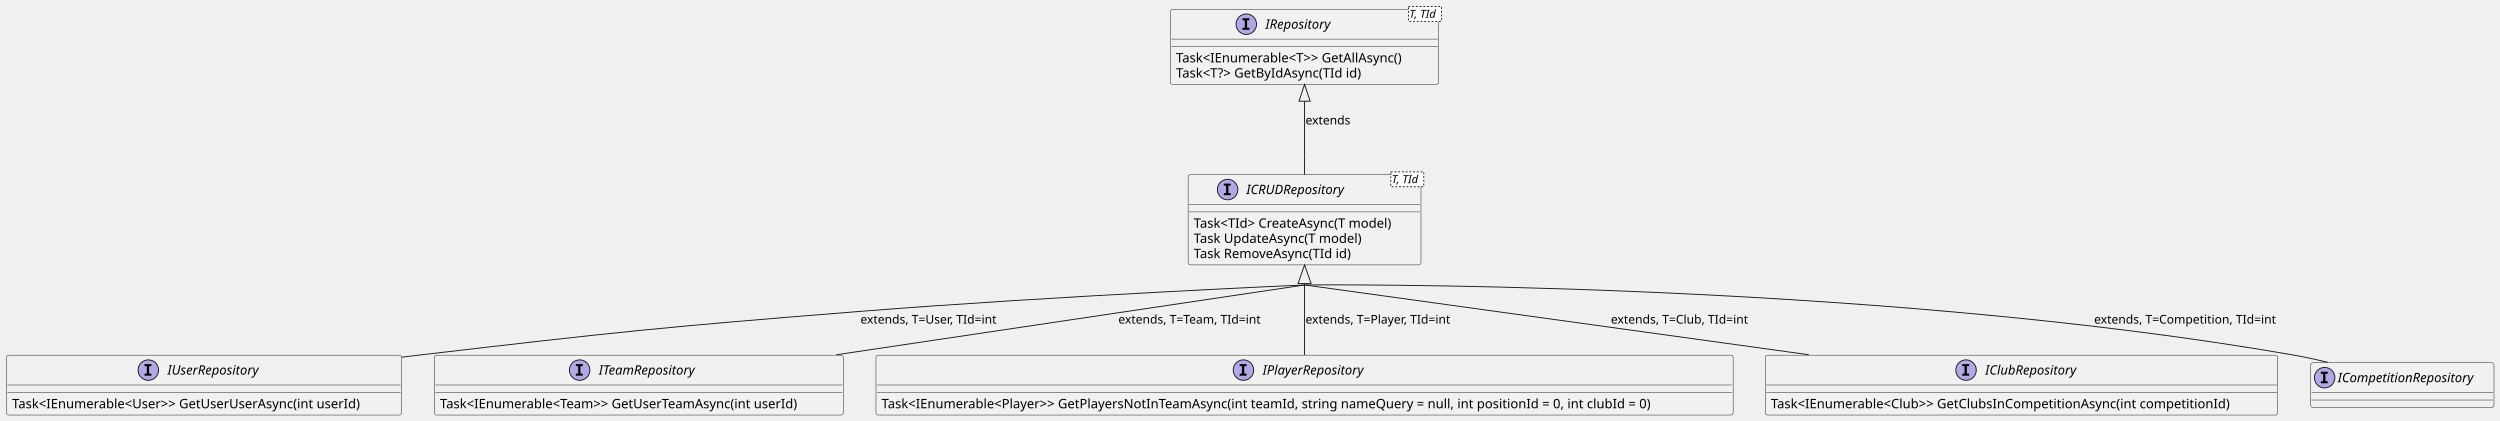
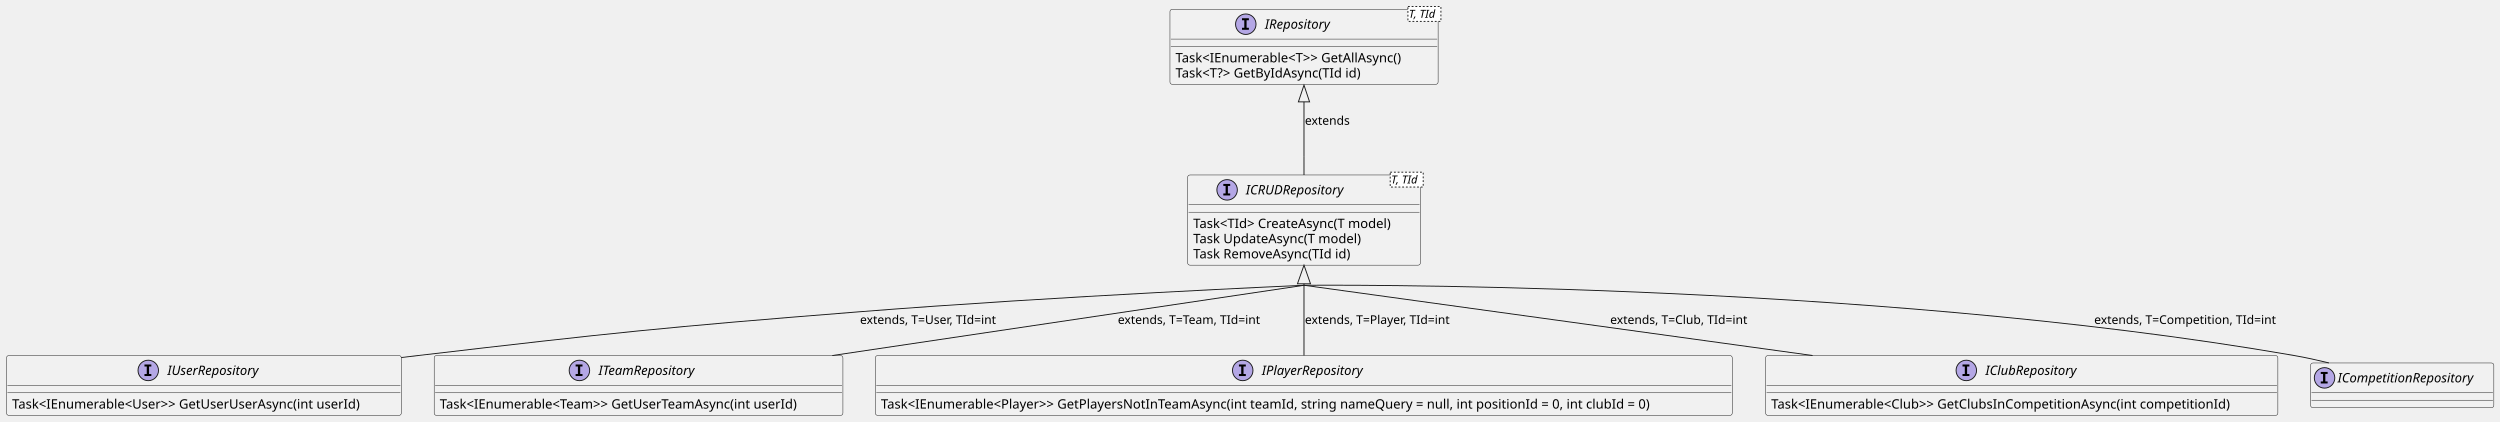
- <svg xmlns="http://www.w3.org/2000/svg" contentStyleType="text/css" data-diagram-type="CLASS" height="452px" preserveAspectRatio="none" style="width:2685px;height:452px;background:#FFFFFF;" version="1.1" viewBox="0 0 2685 452" width="2685px" zoomAndPan="magnify">
+ <svg xmlns="http://www.w3.org/2000/svg" contentStyleType="text/css" data-diagram-type="CLASS" height="453px" preserveAspectRatio="none" style="width:2686px;height:453px;background:#FFFFFF;" version="1.1" viewBox="0 0 2686 453" width="2686px" zoomAndPan="magnify">
  <defs />
  <g>
-     <g class="entity" data-entity="IRepository" data-source-line="3" data-uid="ent0002" id="entity_IRepository">
-       <rect fill="#F1F1F1" height="80.594" rx="2.5" ry="2.5" style="stroke:#181818;stroke-width:0.5;" width="288.11" x="1257.04" y="10" />
-       <ellipse cx="1338.522" cy="26" fill="#B4A7E5" rx="11" ry="11" style="stroke:#181818;stroke-width:1;" />
-       <path d="M1334.444,21.766 L1334.444,19.609 L1341.834,19.609 L1341.834,21.766 L1339.366,21.766 L1339.366,29.844 L1341.834,29.844 L1341.834,32 L1334.444,32 L1334.444,29.844 L1336.913,29.844 L1336.913,21.766 L1334.444,21.766 Z " fill="#000000" />
-       <text fill="#000000" font-family="sans-serif" font-size="14" font-style="italic" lengthAdjust="spacing" textLength="79.201" x="1359.022" y="30.847">IRepository</text>
-       <rect fill="#FFFFFF" height="15.969" style="stroke:#181818;stroke-width:1;stroke-dasharray:2.0,2.0;" width="35.445" x="1512.705" y="7" />
-       <text fill="#000000" font-family="sans-serif" font-size="12" font-style="italic" lengthAdjust="spacing" textLength="33.445" x="1513.705" y="19.139">T, TId</text>
-       <line style="stroke:#181818;stroke-width:0.5;" x1="1258.04" x2="1544.15" y1="42" y2="42" />
-       <line style="stroke:#181818;stroke-width:0.5;" x1="1258.04" x2="1544.15" y1="50" y2="50" />
-       <text fill="#000000" font-family="sans-serif" font-size="14" lengthAdjust="spacing" textLength="276.11" x="1263.04" y="66.995">Task&lt;IEnumerable&lt;T&gt;&gt; GetAllAsync()</text>
-       <text fill="#000000" font-family="sans-serif" font-size="14" lengthAdjust="spacing" textLength="223.727" x="1263.04" y="83.292">Task&lt;T?&gt; GetByIdAsync(TId id)</text>
+     <g id="elem_IRepository">
+       <rect codeLine="3" fill="#F1F1F1" height="80.594" id="IRepository" rx="2.5" ry="2.5" style="stroke:#181818;stroke-width:0.5;" width="288.11" x="1257" y="10" />
+       <ellipse cx="1338.482" cy="26" fill="#B4A7E5" rx="11" ry="11" style="stroke:#181818;stroke-width:1;" />
+       <path d="M1334.404,21.766 L1334.404,19.609 L1341.794,19.609 L1341.794,21.766 L1339.326,21.766 L1339.326,29.844 L1341.794,29.844 L1341.794,32 L1334.404,32 L1334.404,29.844 L1336.873,29.844 L1336.873,21.766 L1334.404,21.766 Z " fill="#000000" />
+       <text fill="#000000" font-family="sans-serif" font-size="14" font-style="italic" lengthAdjust="spacing" textLength="79.201" x="1358.982" y="30.847">IRepository</text>
+       <rect fill="#FFFFFF" height="15.969" style="stroke:#181818;stroke-width:1;stroke-dasharray:2.0,2.0;" width="35.445" x="1512.665" y="7" />
+       <text fill="#000000" font-family="sans-serif" font-size="12" font-style="italic" lengthAdjust="spacing" textLength="33.445" x="1513.665" y="19.139">T, TId</text>
+       <line style="stroke:#181818;stroke-width:0.5;" x1="1258" x2="1544.11" y1="42" y2="42" />
+       <line style="stroke:#181818;stroke-width:0.5;" x1="1258" x2="1544.11" y1="50" y2="50" />
+       <text fill="#000000" font-family="sans-serif" font-size="14" lengthAdjust="spacing" textLength="276.11" x="1263" y="66.995">Task&lt;IEnumerable&lt;T&gt;&gt; GetAllAsync()</text>
+       <text fill="#000000" font-family="sans-serif" font-size="14" lengthAdjust="spacing" textLength="223.727" x="1263" y="83.292">Task&lt;T?&gt; GetByIdAsync(TId id)</text>
    </g>
-     <g class="entity" data-entity="ICRUDRepository" data-source-line="8" data-uid="ent0003" id="entity_ICRUDRepository">
-       <rect fill="#F1F1F1" height="96.891" rx="2.5" ry="2.5" style="stroke:#181818;stroke-width:0.5;" width="250.082" x="1276.05" y="187.59" />
-       <ellipse cx="1318.457" cy="203.59" fill="#B4A7E5" rx="11" ry="11" style="stroke:#181818;stroke-width:1;" />
-       <path d="M1314.379,199.356 L1314.379,197.199 L1321.77,197.199 L1321.77,199.356 L1319.301,199.356 L1319.301,207.434 L1321.77,207.434 L1321.77,209.59 L1314.379,209.59 L1314.379,207.434 L1316.848,207.434 L1316.848,199.356 L1314.379,199.356 Z " fill="#000000" />
-       <text fill="#000000" font-family="sans-serif" font-size="14" font-style="italic" lengthAdjust="spacing" textLength="119.731" x="1338.548" y="208.437">ICRUDRepository</text>
-       <rect fill="#FFFFFF" height="15.969" style="stroke:#181818;stroke-width:1;stroke-dasharray:2.0,2.0;" width="35.445" x="1493.687" y="184.59" />
-       <text fill="#000000" font-family="sans-serif" font-size="12" font-style="italic" lengthAdjust="spacing" textLength="33.445" x="1494.687" y="196.729">T, TId</text>
-       <line style="stroke:#181818;stroke-width:0.5;" x1="1277.05" x2="1525.132" y1="219.59" y2="219.59" />
-       <line style="stroke:#181818;stroke-width:0.5;" x1="1277.05" x2="1525.132" y1="227.59" y2="227.59" />
-       <text fill="#000000" font-family="sans-serif" font-size="14" lengthAdjust="spacing" textLength="238.082" x="1282.05" y="244.585">Task&lt;TId&gt; CreateAsync(T model)</text>
-       <text fill="#000000" font-family="sans-serif" font-size="14" lengthAdjust="spacing" textLength="196.93" x="1282.05" y="260.882">Task UpdateAsync(T model)</text>
-       <text fill="#000000" font-family="sans-serif" font-size="14" lengthAdjust="spacing" textLength="185.869" x="1282.05" y="277.179">Task RemoveAsync(TId id)</text>
+     <g id="elem_ICRUDRepository">
+       <rect codeLine="8" fill="#F1F1F1" height="96.891" id="ICRUDRepository" rx="2.5" ry="2.5" style="stroke:#181818;stroke-width:0.5;" width="250.082" x="1276" y="188" />
+       <ellipse cx="1318.407" cy="204" fill="#B4A7E5" rx="11" ry="11" style="stroke:#181818;stroke-width:1;" />
+       <path d="M1314.329,199.766 L1314.329,197.609 L1321.72,197.609 L1321.72,199.766 L1319.251,199.766 L1319.251,207.844 L1321.72,207.844 L1321.72,210 L1314.329,210 L1314.329,207.844 L1316.798,207.844 L1316.798,199.766 L1314.329,199.766 Z " fill="#000000" />
+       <text fill="#000000" font-family="sans-serif" font-size="14" font-style="italic" lengthAdjust="spacing" textLength="119.731" x="1338.498" y="208.847">ICRUDRepository</text>
+       <rect fill="#FFFFFF" height="15.969" style="stroke:#181818;stroke-width:1;stroke-dasharray:2.0,2.0;" width="35.445" x="1493.637" y="185" />
+       <text fill="#000000" font-family="sans-serif" font-size="12" font-style="italic" lengthAdjust="spacing" textLength="33.445" x="1494.637" y="197.139">T, TId</text>
+       <line style="stroke:#181818;stroke-width:0.5;" x1="1277" x2="1525.082" y1="220" y2="220" />
+       <line style="stroke:#181818;stroke-width:0.5;" x1="1277" x2="1525.082" y1="228" y2="228" />
+       <text fill="#000000" font-family="sans-serif" font-size="14" lengthAdjust="spacing" textLength="238.082" x="1282" y="244.995">Task&lt;TId&gt; CreateAsync(T model)</text>
+       <text fill="#000000" font-family="sans-serif" font-size="14" lengthAdjust="spacing" textLength="196.93" x="1282" y="261.292">Task UpdateAsync(T model)</text>
+       <text fill="#000000" font-family="sans-serif" font-size="14" lengthAdjust="spacing" textLength="185.869" x="1282" y="277.589">Task RemoveAsync(TId id)</text>
    </g>
-     <polygon fill="none" points="1401.09,284.481,1408.09,304.481,1394.09,304.481" style="stroke:#181818;stroke-width:1;" />
-     <line style="stroke:#181818;stroke-width:1;" x1="1401.09" x2="1401.09" y1="304.481" y2="306.04" />
-     <line style="stroke:#181818;stroke-width:1;" x1="1401.09" x2="1401.09" y1="187.59" y2="167.11" />
-     <g class="entity" data-entity="IUserRepository" data-source-line="15" data-uid="ent0005" id="entity_IUserRepository">
-       <rect fill="#F1F1F1" height="64.297" rx="2.5" ry="2.5" style="stroke:#181818;stroke-width:0.5;" width="424.187" x="7" y="381.48" />
-       <ellipse cx="159.288" cy="397.48" fill="#B4A7E5" rx="11" ry="11" style="stroke:#181818;stroke-width:1;" />
-       <path d="M155.209,393.246 L155.209,391.089 L162.6,391.089 L162.6,393.246 L160.131,393.246 L160.131,401.324 L162.6,401.324 L162.6,403.48 L155.209,403.48 L155.209,401.324 L157.678,401.324 L157.678,393.246 L155.209,393.246 Z " fill="#000000" />
-       <text fill="#000000" font-family="sans-serif" font-size="14" font-style="italic" lengthAdjust="spacing" textLength="111.111" x="179.788" y="402.327">IUserRepository</text>
-       <line style="stroke:#181818;stroke-width:0.5;" x1="8" x2="430.187" y1="413.48" y2="413.48" />
-       <line style="stroke:#181818;stroke-width:0.5;" x1="8" x2="430.187" y1="421.48" y2="421.48" />
-       <text fill="#000000" font-family="sans-serif" font-size="14" lengthAdjust="spacing" textLength="412.187" x="13" y="438.475">Task&lt;IEnumerable&lt;User&gt;&gt; GetUserUserAsync(int userId)</text>
+     <polygon fill="#FFFFFF" fill-opacity="0" points="1401.013,284.891,1408.001,304.895,1394.001,304.887" style="stroke:#181818;stroke-width:1;" />
+     <line style="stroke:#181818;stroke-width:1;" x1="1401.001" x2="1401" y1="304.891" y2="306.5" />
+     <line style="stroke:#181818;stroke-width:1;" x1="1401.012" x2="1401" y1="188" y2="167.79" />
+     <g id="elem_IUserRepository">
+       <rect codeLine="15" fill="#F1F1F1" height="64.297" id="IUserRepository" rx="2.5" ry="2.5" style="stroke:#181818;stroke-width:0.5;" width="424.187" x="7" y="382" />
+       <ellipse cx="159.288" cy="398" fill="#B4A7E5" rx="11" ry="11" style="stroke:#181818;stroke-width:1;" />
+       <path d="M155.209,393.766 L155.209,391.609 L162.6,391.609 L162.6,393.766 L160.131,393.766 L160.131,401.844 L162.6,401.844 L162.6,404 L155.209,404 L155.209,401.844 L157.678,401.844 L157.678,393.766 L155.209,393.766 Z " fill="#000000" />
+       <text fill="#000000" font-family="sans-serif" font-size="14" font-style="italic" lengthAdjust="spacing" textLength="111.111" x="179.788" y="402.847">IUserRepository</text>
+       <line style="stroke:#181818;stroke-width:0.5;" x1="8" x2="430.187" y1="414" y2="414" />
+       <line style="stroke:#181818;stroke-width:0.5;" x1="8" x2="430.187" y1="422" y2="422" />
+       <text fill="#000000" font-family="sans-serif" font-size="14" lengthAdjust="spacing" textLength="412.187" x="13" y="438.995">Task&lt;IEnumerable&lt;User&gt;&gt; GetUserUserAsync(int userId)</text>
    </g>
-     <g class="entity" data-entity="ITeamRepository" data-source-line="20" data-uid="ent0007" id="entity_ITeamRepository">
-       <rect fill="#F1F1F1" height="64.297" rx="2.5" ry="2.5" style="stroke:#181818;stroke-width:0.5;" width="439.13" x="466.53" y="381.48" />
-       <ellipse cx="622.553" cy="397.48" fill="#B4A7E5" rx="11" ry="11" style="stroke:#181818;stroke-width:1;" />
-       <path d="M618.475,393.246 L618.475,391.089 L625.866,391.089 L625.866,393.246 L623.397,393.246 L623.397,401.324 L625.866,401.324 L625.866,403.48 L618.475,403.48 L618.475,401.324 L620.944,401.324 L620.944,393.246 L618.475,393.246 Z " fill="#000000" />
-       <text fill="#000000" font-family="sans-serif" font-size="14" font-style="italic" lengthAdjust="spacing" textLength="118.583" x="643.053" y="402.327">ITeamRepository</text>
-       <line style="stroke:#181818;stroke-width:0.5;" x1="467.53" x2="904.66" y1="413.48" y2="413.48" />
-       <line style="stroke:#181818;stroke-width:0.5;" x1="467.53" x2="904.66" y1="421.48" y2="421.48" />
-       <text fill="#000000" font-family="sans-serif" font-size="14" lengthAdjust="spacing" textLength="427.13" x="472.53" y="438.475">Task&lt;IEnumerable&lt;Team&gt;&gt; GetUserTeamAsync(int userId)</text>
+     <g id="elem_ITeamRepository">
+       <rect codeLine="20" fill="#F1F1F1" height="64.297" id="ITeamRepository" rx="2.5" ry="2.5" style="stroke:#181818;stroke-width:0.5;" width="439.13" x="466.5" y="382" />
+       <ellipse cx="622.523" cy="398" fill="#B4A7E5" rx="11" ry="11" style="stroke:#181818;stroke-width:1;" />
+       <path d="M618.445,393.766 L618.445,391.609 L625.836,391.609 L625.836,393.766 L623.367,393.766 L623.367,401.844 L625.836,401.844 L625.836,404 L618.445,404 L618.445,401.844 L620.914,401.844 L620.914,393.766 L618.445,393.766 Z " fill="#000000" />
+       <text fill="#000000" font-family="sans-serif" font-size="14" font-style="italic" lengthAdjust="spacing" textLength="118.583" x="643.023" y="402.847">ITeamRepository</text>
+       <line style="stroke:#181818;stroke-width:0.5;" x1="467.5" x2="904.63" y1="414" y2="414" />
+       <line style="stroke:#181818;stroke-width:0.5;" x1="467.5" x2="904.63" y1="422" y2="422" />
+       <text fill="#000000" font-family="sans-serif" font-size="14" lengthAdjust="spacing" textLength="427.13" x="472.5" y="438.995">Task&lt;IEnumerable&lt;Team&gt;&gt; GetUserTeamAsync(int userId)</text>
    </g>
-     <g class="entity" data-entity="IPlayerRepository" data-source-line="25" data-uid="ent0009" id="entity_IPlayerRepository">
-       <rect fill="#F1F1F1" height="64.297" rx="2.5" ry="2.5" style="stroke:#181818;stroke-width:0.5;" width="920.633" x="940.78" y="381.48" />
-       <ellipse cx="1335.463" cy="397.48" fill="#B4A7E5" rx="11" ry="11" style="stroke:#181818;stroke-width:1;" />
-       <path d="M1331.385,393.246 L1331.385,391.089 L1338.776,391.089 L1338.776,393.246 L1336.307,393.246 L1336.307,401.324 L1338.776,401.324 L1338.776,403.48 L1331.385,403.48 L1331.385,401.324 L1333.854,401.324 L1333.854,393.246 L1331.385,393.246 Z " fill="#000000" />
-       <text fill="#000000" font-family="sans-serif" font-size="14" font-style="italic" lengthAdjust="spacing" textLength="122.767" x="1355.963" y="402.327">IPlayerRepository</text>
-       <line style="stroke:#181818;stroke-width:0.5;" x1="941.78" x2="1860.413" y1="413.48" y2="413.48" />
-       <line style="stroke:#181818;stroke-width:0.5;" x1="941.78" x2="1860.413" y1="421.48" y2="421.48" />
-       <text fill="#000000" font-family="sans-serif" font-size="14" lengthAdjust="spacing" textLength="908.633" x="946.78" y="438.475">Task&lt;IEnumerable&lt;Player&gt;&gt; GetPlayersNotInTeamAsync(int teamId, string nameQuery = null, int positionId = 0, int clubId = 0)</text>
+     <g id="elem_IPlayerRepository">
+       <rect codeLine="25" fill="#F1F1F1" height="64.297" id="IPlayerRepository" rx="2.5" ry="2.5" style="stroke:#181818;stroke-width:0.5;" width="920.633" x="940.5" y="382" />
+       <ellipse cx="1335.183" cy="398" fill="#B4A7E5" rx="11" ry="11" style="stroke:#181818;stroke-width:1;" />
+       <path d="M1331.105,393.766 L1331.105,391.609 L1338.496,391.609 L1338.496,393.766 L1336.027,393.766 L1336.027,401.844 L1338.496,401.844 L1338.496,404 L1331.105,404 L1331.105,401.844 L1333.574,401.844 L1333.574,393.766 L1331.105,393.766 Z " fill="#000000" />
+       <text fill="#000000" font-family="sans-serif" font-size="14" font-style="italic" lengthAdjust="spacing" textLength="122.767" x="1355.683" y="402.847">IPlayerRepository</text>
+       <line style="stroke:#181818;stroke-width:0.5;" x1="941.5" x2="1860.133" y1="414" y2="414" />
+       <line style="stroke:#181818;stroke-width:0.5;" x1="941.5" x2="1860.133" y1="422" y2="422" />
+       <text fill="#000000" font-family="sans-serif" font-size="14" lengthAdjust="spacing" textLength="908.633" x="946.5" y="438.995">Task&lt;IEnumerable&lt;Player&gt;&gt; GetPlayersNotInTeamAsync(int teamId, string nameQuery = null, int positionId = 0, int clubId = 0)</text>
    </g>
-     <g class="entity" data-entity="IClubRepository" data-source-line="30" data-uid="ent0011" id="entity_IClubRepository">
-       <rect fill="#F1F1F1" height="64.297" rx="2.5" ry="2.5" style="stroke:#181818;stroke-width:0.5;" width="550.337" x="1895.92" y="381.48" />
-       <ellipse cx="2111.526" cy="397.48" fill="#B4A7E5" rx="11" ry="11" style="stroke:#181818;stroke-width:1;" />
-       <path d="M2107.447,393.246 L2107.447,391.089 L2114.838,391.089 L2114.838,393.246 L2112.369,393.246 L2112.369,401.324 L2114.838,401.324 L2114.838,403.48 L2107.447,403.48 L2107.447,401.324 L2109.916,401.324 L2109.916,393.246 L2107.447,393.246 Z " fill="#000000" />
-       <text fill="#000000" font-family="sans-serif" font-size="14" font-style="italic" lengthAdjust="spacing" textLength="110.626" x="2132.026" y="402.327">IClubRepository</text>
-       <line style="stroke:#181818;stroke-width:0.5;" x1="1896.92" x2="2445.257" y1="413.48" y2="413.48" />
-       <line style="stroke:#181818;stroke-width:0.5;" x1="1896.92" x2="2445.257" y1="421.48" y2="421.48" />
-       <text fill="#000000" font-family="sans-serif" font-size="14" lengthAdjust="spacing" textLength="538.337" x="1901.92" y="438.475">Task&lt;IEnumerable&lt;Club&gt;&gt; GetClubsInCompetitionAsync(int competitionId)</text>
+     <g id="elem_IClubRepository">
+       <rect codeLine="30" fill="#F1F1F1" height="64.297" id="IClubRepository" rx="2.5" ry="2.5" style="stroke:#181818;stroke-width:0.5;" width="550.337" x="1897" y="382" />
+       <ellipse cx="2112.606" cy="398" fill="#B4A7E5" rx="11" ry="11" style="stroke:#181818;stroke-width:1;" />
+       <path d="M2108.527,393.766 L2108.527,391.609 L2115.918,391.609 L2115.918,393.766 L2113.449,393.766 L2113.449,401.844 L2115.918,401.844 L2115.918,404 L2108.527,404 L2108.527,401.844 L2110.996,401.844 L2110.996,393.766 L2108.527,393.766 Z " fill="#000000" />
+       <text fill="#000000" font-family="sans-serif" font-size="14" font-style="italic" lengthAdjust="spacing" textLength="110.626" x="2133.106" y="402.847">IClubRepository</text>
+       <line style="stroke:#181818;stroke-width:0.5;" x1="1898" x2="2446.337" y1="414" y2="414" />
+       <line style="stroke:#181818;stroke-width:0.5;" x1="1898" x2="2446.337" y1="422" y2="422" />
+       <text fill="#000000" font-family="sans-serif" font-size="14" lengthAdjust="spacing" textLength="538.337" x="1903" y="438.995">Task&lt;IEnumerable&lt;Club&gt;&gt; GetClubsInCompetitionAsync(int competitionId)</text>
    </g>
-     <g class="entity" data-entity="ICompetitionRepository" data-source-line="35" data-uid="ent0013" id="entity_ICompetitionRepository">
-       <rect fill="#F1F1F1" height="48" rx="2.5" ry="2.5" style="stroke:#181818;stroke-width:0.5;" width="196.876" x="2481.66" y="389.63" />
-       <ellipse cx="2496.66" cy="405.63" fill="#B4A7E5" rx="11" ry="11" style="stroke:#181818;stroke-width:1;" />
-       <path d="M2492.582,401.396 L2492.582,399.239 L2499.972,399.239 L2499.972,401.396 L2497.504,401.396 L2497.504,409.474 L2499.972,409.474 L2499.972,411.63 L2492.582,411.63 L2492.582,409.474 L2495.051,409.474 L2495.051,401.396 L2492.582,401.396 Z " fill="#000000" />
-       <text fill="#000000" font-family="sans-serif" font-size="14" font-style="italic" lengthAdjust="spacing" textLength="164.876" x="2510.66" y="410.477">ICompetitionRepository</text>
-       <line style="stroke:#181818;stroke-width:0.5;" x1="2482.66" x2="2677.536" y1="421.63" y2="421.63" />
-       <line style="stroke:#181818;stroke-width:0.5;" x1="2482.66" x2="2677.536" y1="429.63" y2="429.63" />
+     <g id="elem_ICompetitionRepository">
+       <rect codeLine="35" fill="#F1F1F1" height="48" id="ICompetitionRepository" rx="2.5" ry="2.5" style="stroke:#181818;stroke-width:0.5;" width="196.876" x="2482.5" y="390" />
+       <ellipse cx="2497.5" cy="406" fill="#B4A7E5" rx="11" ry="11" style="stroke:#181818;stroke-width:1;" />
+       <path d="M2493.422,401.766 L2493.422,399.609 L2500.812,399.609 L2500.812,401.766 L2498.344,401.766 L2498.344,409.844 L2500.812,409.844 L2500.812,412 L2493.422,412 L2493.422,409.844 L2495.891,409.844 L2495.891,401.766 L2493.422,401.766 Z " fill="#000000" />
+       <text fill="#000000" font-family="sans-serif" font-size="14" font-style="italic" lengthAdjust="spacing" textLength="164.876" x="2511.5" y="410.847">ICompetitionRepository</text>
+       <line style="stroke:#181818;stroke-width:0.5;" x1="2483.5" x2="2678.376" y1="422" y2="422" />
+       <line style="stroke:#181818;stroke-width:0.5;" x1="2483.5" x2="2678.376" y1="430" y2="430" />
    </g>
-     <g class="link" data-entity-1="IRepository" data-entity-2="ICRUDRepository" data-source-line="13" data-uid="lnk4" id="link_IRepository_ICRUDRepository">
-       <path codeLine="13" d="M1401.09,108.71 C1401.09,130.96 1401.09,141.38 1401.09,167.11 " fill="none" id="IRepository-backto-ICRUDRepository" style="stroke:#181818;stroke-width:1;" />
-       <polygon fill="none" points="1401.09,90.71,1395.09,108.71,1407.09,108.71,1401.09,90.71" style="stroke:#181818;stroke-width:1;" />
-       <text fill="#000000" font-family="sans-serif" font-size="13" lengthAdjust="spacing" textLength="52.051" x="1402.09" y="133.657">extends</text>
+     <g id="link_IRepository_ICRUDRepository">
+       <path codeLine="13" d="M1401,109.43 C1401,131.73 1401,142.12 1401,167.79 " fill="#FFFFFF" fill-opacity="0" id="IRepository-backto-ICRUDRepository" style="stroke:#181818;stroke-width:1;" />
+       <polygon fill="#FFFFFF" fill-opacity="0" points="1401,91.43,1395,109.43,1407,109.43,1401,91.43" style="stroke:#181818;stroke-width:1;" />
+       <text fill="#000000" font-family="sans-serif" font-size="13" lengthAdjust="spacing" textLength="52.051" x="1402" y="134.067">extends</text>
    </g>
-     <g class="link" data-entity-1="ICRUDRepository" data-entity-2="IUserRepository" data-source-line="18" data-uid="lnk6" id="link_ICRUDRepository_IUserRepository">
-       <path codeLine="18" d="M1401.09,306.04 C1401.09,306.04 1135.25,317.66 923.09,334.48 C712.06,351.22 659.35,356.83 449.09,381.48 C443.29,382.16 437.41,382.87 431.47,383.59 " fill="none" id="ICRUDRepository-backto-IUserRepository" style="stroke:#181818;stroke-width:1;" />
-       <text fill="#000000" font-family="sans-serif" font-size="13" lengthAdjust="spacing" textLength="164.912" x="924.09" y="347.547">extends, T=User, TId=int</text>
+     <g id="link_ICRUDRepository_IUserRepository">
+       <path codeLine="18" d="M1401,306.5 C1401,306.5 1135.15,318.16 923,335 C711.96,351.75 659.27,357.41 449,382 C443.1,382.69 437.11,383.4 431.07,384.14 " fill="#FFFFFF" fill-opacity="0" id="ICRUDRepository-backto-IUserRepository" style="stroke:#181818;stroke-width:1;" />
+       <text fill="#000000" font-family="sans-serif" font-size="13" lengthAdjust="spacing" textLength="164.912" x="924" y="348.067">extends, T=User, TId=int</text>
    </g>
-     <g class="link" data-entity-1="ICRUDRepository" data-entity-2="ITeamRepository" data-source-line="23" data-uid="lnk8" id="link_ICRUDRepository_ITeamRepository">
-       <path codeLine="23" d="M1401.09,306.04 C1401.09,306.04 1109,349.58 898.2,381.01 " fill="none" id="ICRUDRepository-backto-ITeamRepository" style="stroke:#181818;stroke-width:1;" />
-       <text fill="#000000" font-family="sans-serif" font-size="13" lengthAdjust="spacing" textLength="171.85" x="1201.09" y="347.547">extends, T=Team, TId=int</text>
+     <g id="link_ICRUDRepository_ITeamRepository">
+       <path codeLine="23" d="M1401,306.5 C1401,306.5 1105.32,350.54 894.25,381.98 " fill="#FFFFFF" fill-opacity="0" id="ICRUDRepository-backto-ITeamRepository" style="stroke:#181818;stroke-width:1;" />
+       <text fill="#000000" font-family="sans-serif" font-size="13" lengthAdjust="spacing" textLength="171.85" x="1201" y="348.067">extends, T=Team, TId=int</text>
    </g>
-     <g class="link" data-entity-1="ICRUDRepository" data-entity-2="IPlayerRepository" data-source-line="28" data-uid="lnk10" id="link_ICRUDRepository_IPlayerRepository">
-       <path codeLine="28" d="M1401.09,306.04 C1401.09,306.04 1401.09,349.78 1401.09,381.23 " fill="none" id="ICRUDRepository-backto-IPlayerRepository" style="stroke:#181818;stroke-width:1;" />
-       <text fill="#000000" font-family="sans-serif" font-size="13" lengthAdjust="spacing" textLength="175.735" x="1402.09" y="347.547">extends, T=Player, TId=int</text>
+     <g id="link_ICRUDRepository_IPlayerRepository">
+       <path codeLine="28" d="M1401,306.5 C1401,306.5 1401,350.47 1401,381.91 " fill="#FFFFFF" fill-opacity="0" id="ICRUDRepository-backto-IPlayerRepository" style="stroke:#181818;stroke-width:1;" />
+       <text fill="#000000" font-family="sans-serif" font-size="13" lengthAdjust="spacing" textLength="175.735" x="1402" y="348.067">extends, T=Player, TId=int</text>
    </g>
-     <g class="link" data-entity-1="ICRUDRepository" data-entity-2="IClubRepository" data-source-line="33" data-uid="lnk12" id="link_ICRUDRepository_IClubRepository">
-       <path codeLine="33" d="M1401.09,306.04 C1401.09,306.04 1715.66,349.58 1942.67,381.01 " fill="none" id="ICRUDRepository-backto-IClubRepository" style="stroke:#181818;stroke-width:1;" />
-       <text fill="#000000" font-family="sans-serif" font-size="13" lengthAdjust="spacing" textLength="164.461" x="1730.09" y="347.547">extends, T=Club, TId=int</text>
+     <g id="link_ICRUDRepository_IClubRepository">
+       <path codeLine="33" d="M1401,306.5 C1401,306.5 1719.84,350.54 1947.44,381.98 " fill="#FFFFFF" fill-opacity="0" id="ICRUDRepository-backto-IClubRepository" style="stroke:#181818;stroke-width:1;" />
+       <text fill="#000000" font-family="sans-serif" font-size="13" lengthAdjust="spacing" textLength="164.461" x="1730" y="348.067">extends, T=Club, TId=int</text>
    </g>
-     <g class="link" data-entity-1="ICRUDRepository" data-entity-2="ICompetitionRepository" data-source-line="37" data-uid="lnk14" id="link_ICRUDRepository_ICompetitionRepository">
-       <path codeLine="37" d="M1401.09,306.04 C1401.09,306.04 1997.53,299.97 2464.09,381.48 C2475.8,383.53 2488.05,386.21 2500.01,389.14 " fill="none" id="ICRUDRepository-backto-ICompetitionRepository" style="stroke:#181818;stroke-width:1;" />
-       <text fill="#000000" font-family="sans-serif" font-size="13" lengthAdjust="spacing" textLength="214.836" x="2249.09" y="347.547">extends, T=Competition, TId=int</text>
+     <g id="link_ICRUDRepository_ICompetitionRepository">
+       <path codeLine="37" d="M1401,306.5 C1401,306.5 1997.94,300.73 2465,382 C2477.12,384.11 2489.81,386.89 2502.17,389.93 " fill="#FFFFFF" fill-opacity="0" id="ICRUDRepository-backto-ICompetitionRepository" style="stroke:#181818;stroke-width:1;" />
+       <text fill="#000000" font-family="sans-serif" font-size="13" lengthAdjust="spacing" textLength="214.836" x="2250" y="348.067">extends, T=Competition, TId=int</text>
    </g>
  </g>
</svg>
